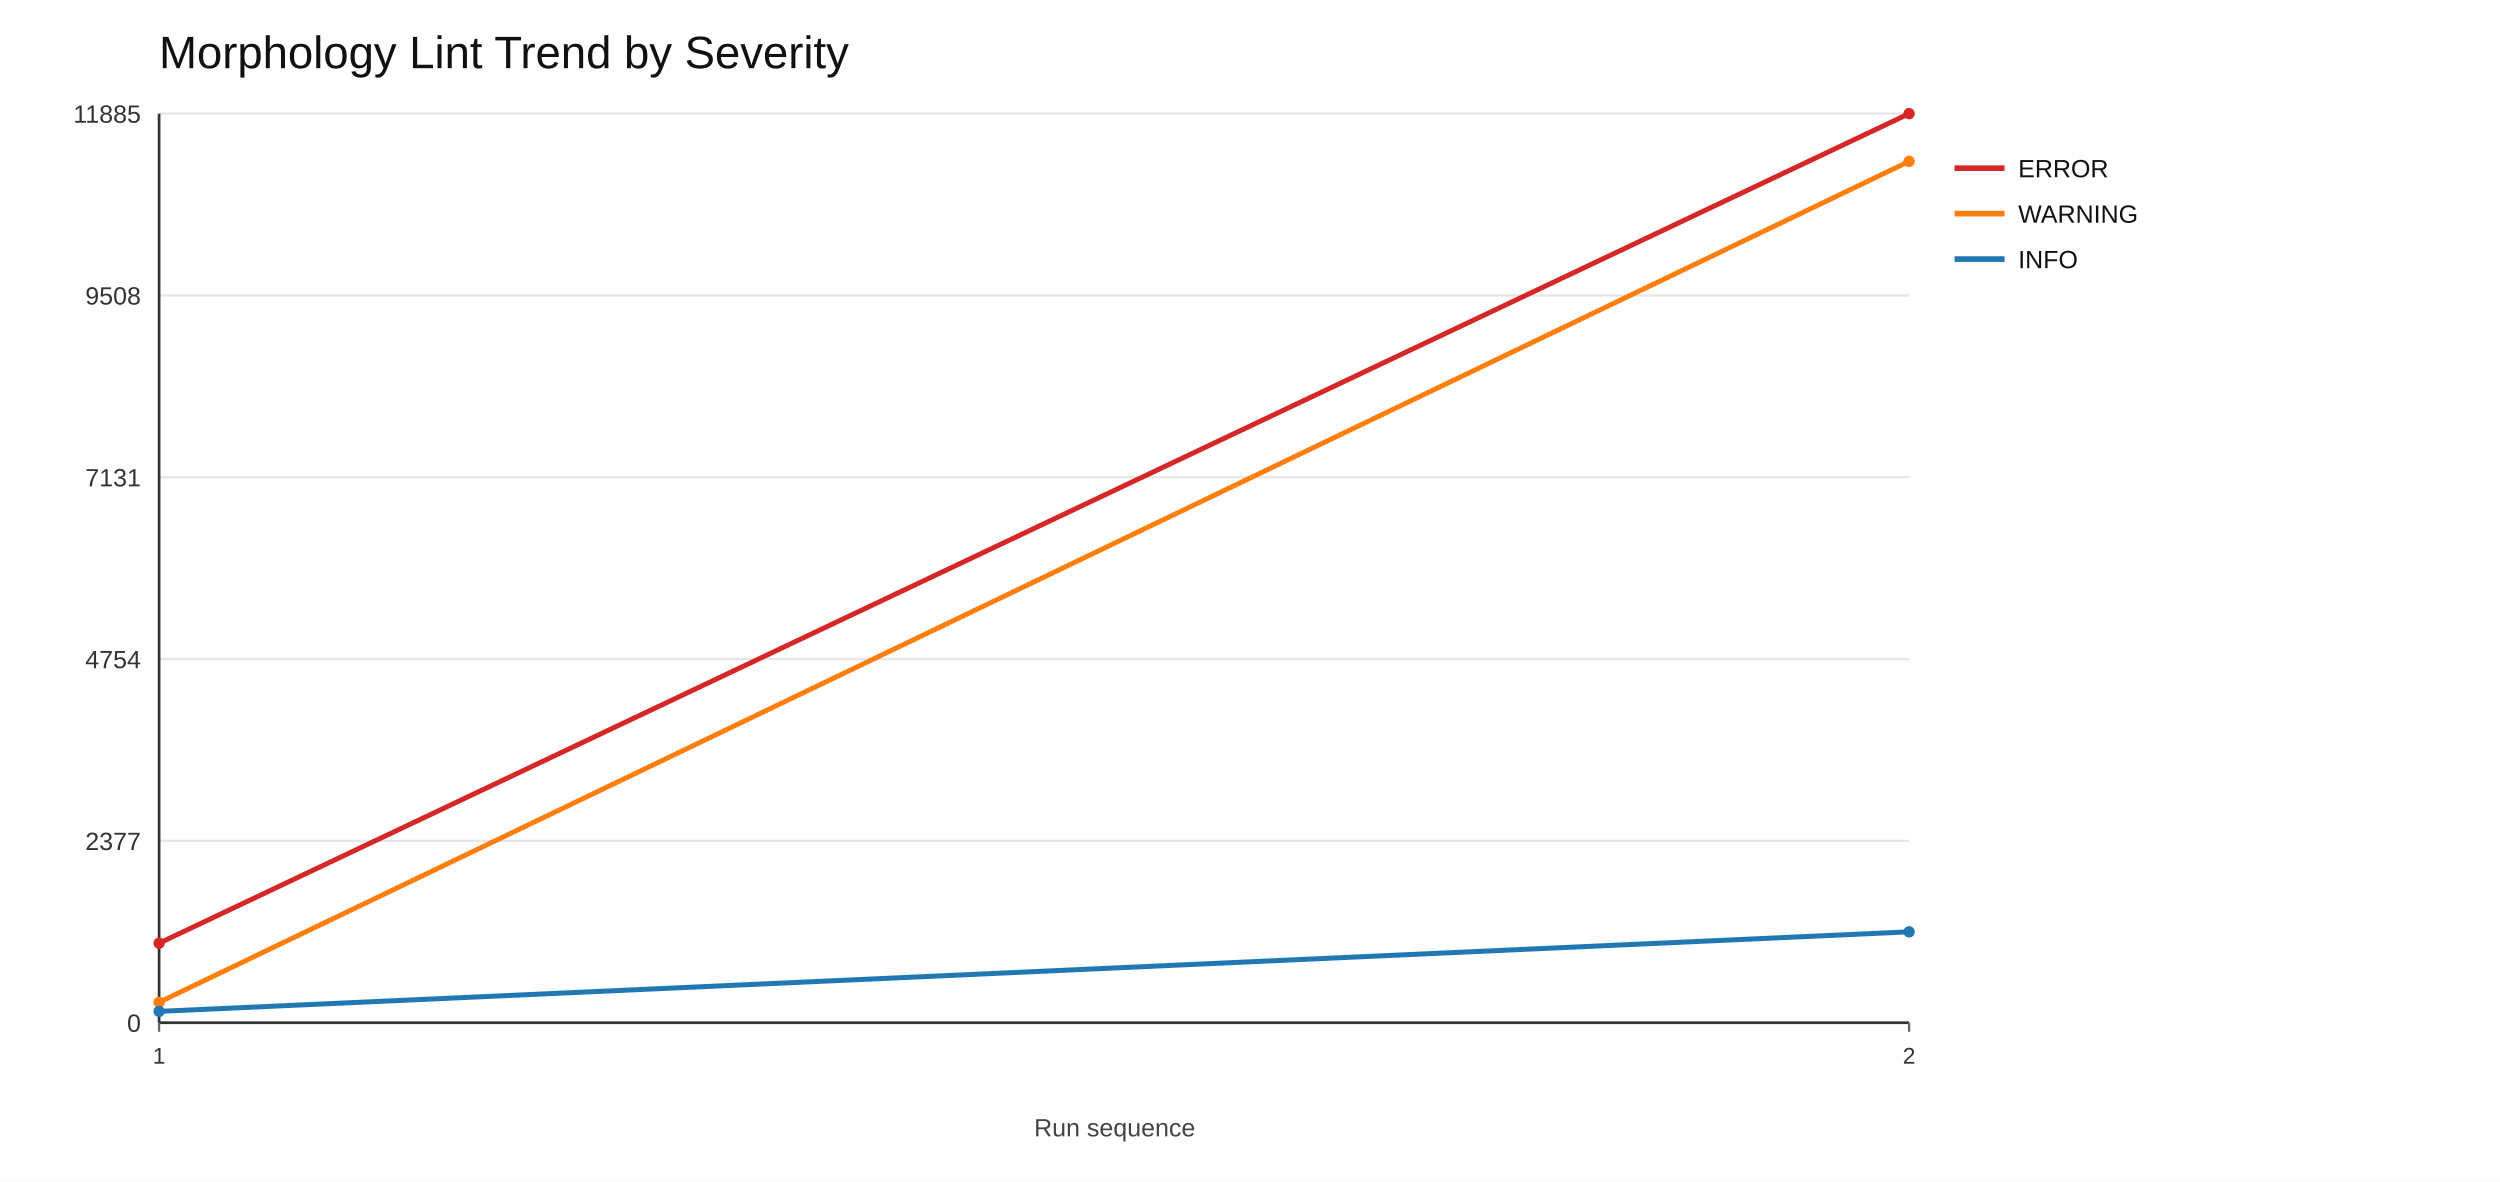
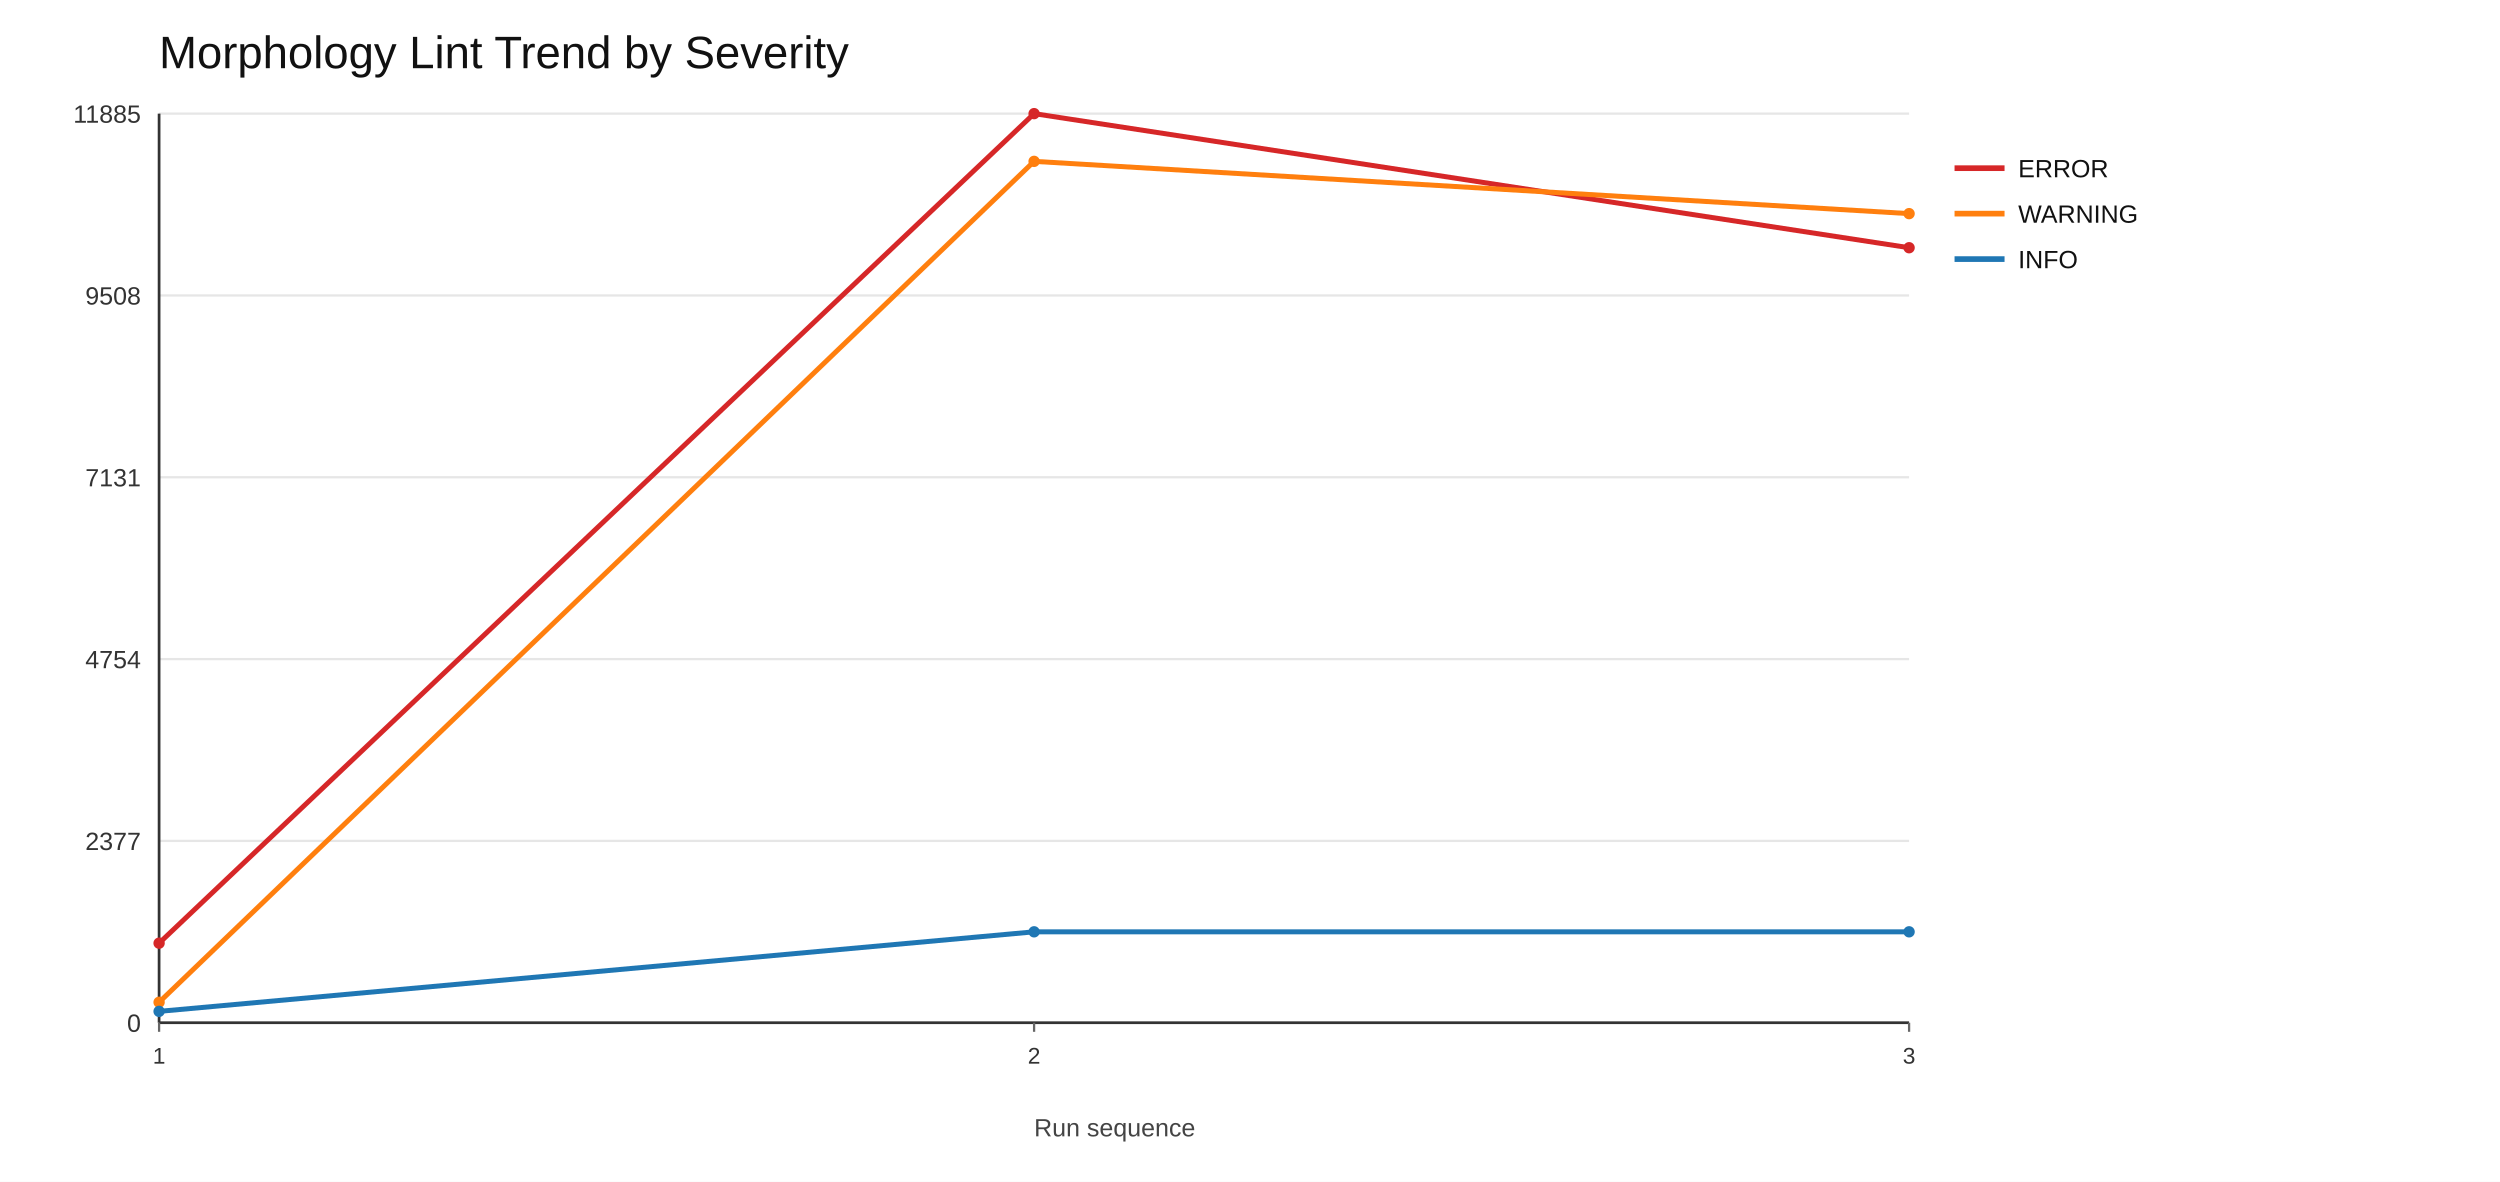
<svg xmlns="http://www.w3.org/2000/svg" width="1100" height="520">
  <rect x="0" y="0" width="1100" height="520" fill="#ffffff" />
  <text x="70" y="30" font-size="20" font-family="Arial" fill="#111">Morphology Lint Trend by Severity</text>
  <line x1="70" y1="450" x2="840" y2="450" stroke="#e6e6e6" stroke-width="1" />
  <text x="62" y="454" font-size="11" font-family="Arial" fill="#333" text-anchor="end">0</text>
  <line x1="70" y1="370" x2="840" y2="370" stroke="#e6e6e6" stroke-width="1" />
  <text x="62" y="374" font-size="11" font-family="Arial" fill="#333" text-anchor="end">2377</text>
  <line x1="70" y1="290" x2="840" y2="290" stroke="#e6e6e6" stroke-width="1" />
  <text x="62" y="294" font-size="11" font-family="Arial" fill="#333" text-anchor="end">4754</text>
  <line x1="70" y1="210" x2="840" y2="210" stroke="#e6e6e6" stroke-width="1" />
  <text x="62" y="214" font-size="11" font-family="Arial" fill="#333" text-anchor="end">7131</text>
  <line x1="70" y1="130" x2="840" y2="130" stroke="#e6e6e6" stroke-width="1" />
  <text x="62" y="134" font-size="11" font-family="Arial" fill="#333" text-anchor="end">9508</text>
  <line x1="70" y1="50" x2="840" y2="50" stroke="#e6e6e6" stroke-width="1" />
  <text x="62" y="54" font-size="11" font-family="Arial" fill="#333" text-anchor="end">11885</text>
  <line x1="70" y1="450" x2="840" y2="450" stroke="#333" stroke-width="1.2" />
  <line x1="70" y1="50" x2="70" y2="450" stroke="#333" stroke-width="1.2" />
  <line x1="70" y1="450" x2="70" y2="454" stroke="#666" stroke-width="1" />
  <text x="70" y="468" font-size="10" font-family="Arial" fill="#333" text-anchor="middle">1</text>
+   <line x1="455" y1="450" x2="455" y2="454" stroke="#666" stroke-width="1" />
+   <text x="455" y="468" font-size="10" font-family="Arial" fill="#333" text-anchor="middle">2</text>
  <line x1="840" y1="450" x2="840" y2="454" stroke="#666" stroke-width="1" />
-   <text x="840" y="468" font-size="10" font-family="Arial" fill="#333" text-anchor="middle">2</text>
-   <polyline fill="none" stroke="#d62728" stroke-width="2.2" points="70,415 840,50" />
+   <text x="840" y="468" font-size="10" font-family="Arial" fill="#333" text-anchor="middle">3</text>
+   <polyline fill="none" stroke="#d62728" stroke-width="2.2" points="70,415 455,50 840,109" />
  <circle cx="70" cy="415" r="2.5" fill="#d62728" />
-   <circle cx="840" cy="50" r="2.5" fill="#d62728" />
+   <circle cx="455" cy="50" r="2.5" fill="#d62728" />
+   <circle cx="840" cy="109" r="2.5" fill="#d62728" />
  <line x1="860" y1="74" x2="882" y2="74" stroke="#d62728" stroke-width="2.5" />
  <text x="888" y="78" font-size="11" font-family="Arial" fill="#111">ERROR</text>
-   <polyline fill="none" stroke="#ff7f0e" stroke-width="2.2" points="70,441 840,71" />
+   <polyline fill="none" stroke="#ff7f0e" stroke-width="2.2" points="70,441 455,71 840,94" />
  <circle cx="70" cy="441" r="2.5" fill="#ff7f0e" />
-   <circle cx="840" cy="71" r="2.5" fill="#ff7f0e" />
+   <circle cx="455" cy="71" r="2.5" fill="#ff7f0e" />
+   <circle cx="840" cy="94" r="2.5" fill="#ff7f0e" />
  <line x1="860" y1="94" x2="882" y2="94" stroke="#ff7f0e" stroke-width="2.5" />
  <text x="888" y="98" font-size="11" font-family="Arial" fill="#111">WARNING</text>
-   <polyline fill="none" stroke="#1f77b4" stroke-width="2.2" points="70,445 840,410" />
+   <polyline fill="none" stroke="#1f77b4" stroke-width="2.2" points="70,445 455,410 840,410" />
  <circle cx="70" cy="445" r="2.5" fill="#1f77b4" />
+   <circle cx="455" cy="410" r="2.5" fill="#1f77b4" />
  <circle cx="840" cy="410" r="2.5" fill="#1f77b4" />
  <line x1="860" y1="114" x2="882" y2="114" stroke="#1f77b4" stroke-width="2.5" />
  <text x="888" y="118" font-size="11" font-family="Arial" fill="#111">INFO</text>
  <text x="455" y="500" font-size="11" font-family="Arial" fill="#444">Run sequence</text>
</svg>
